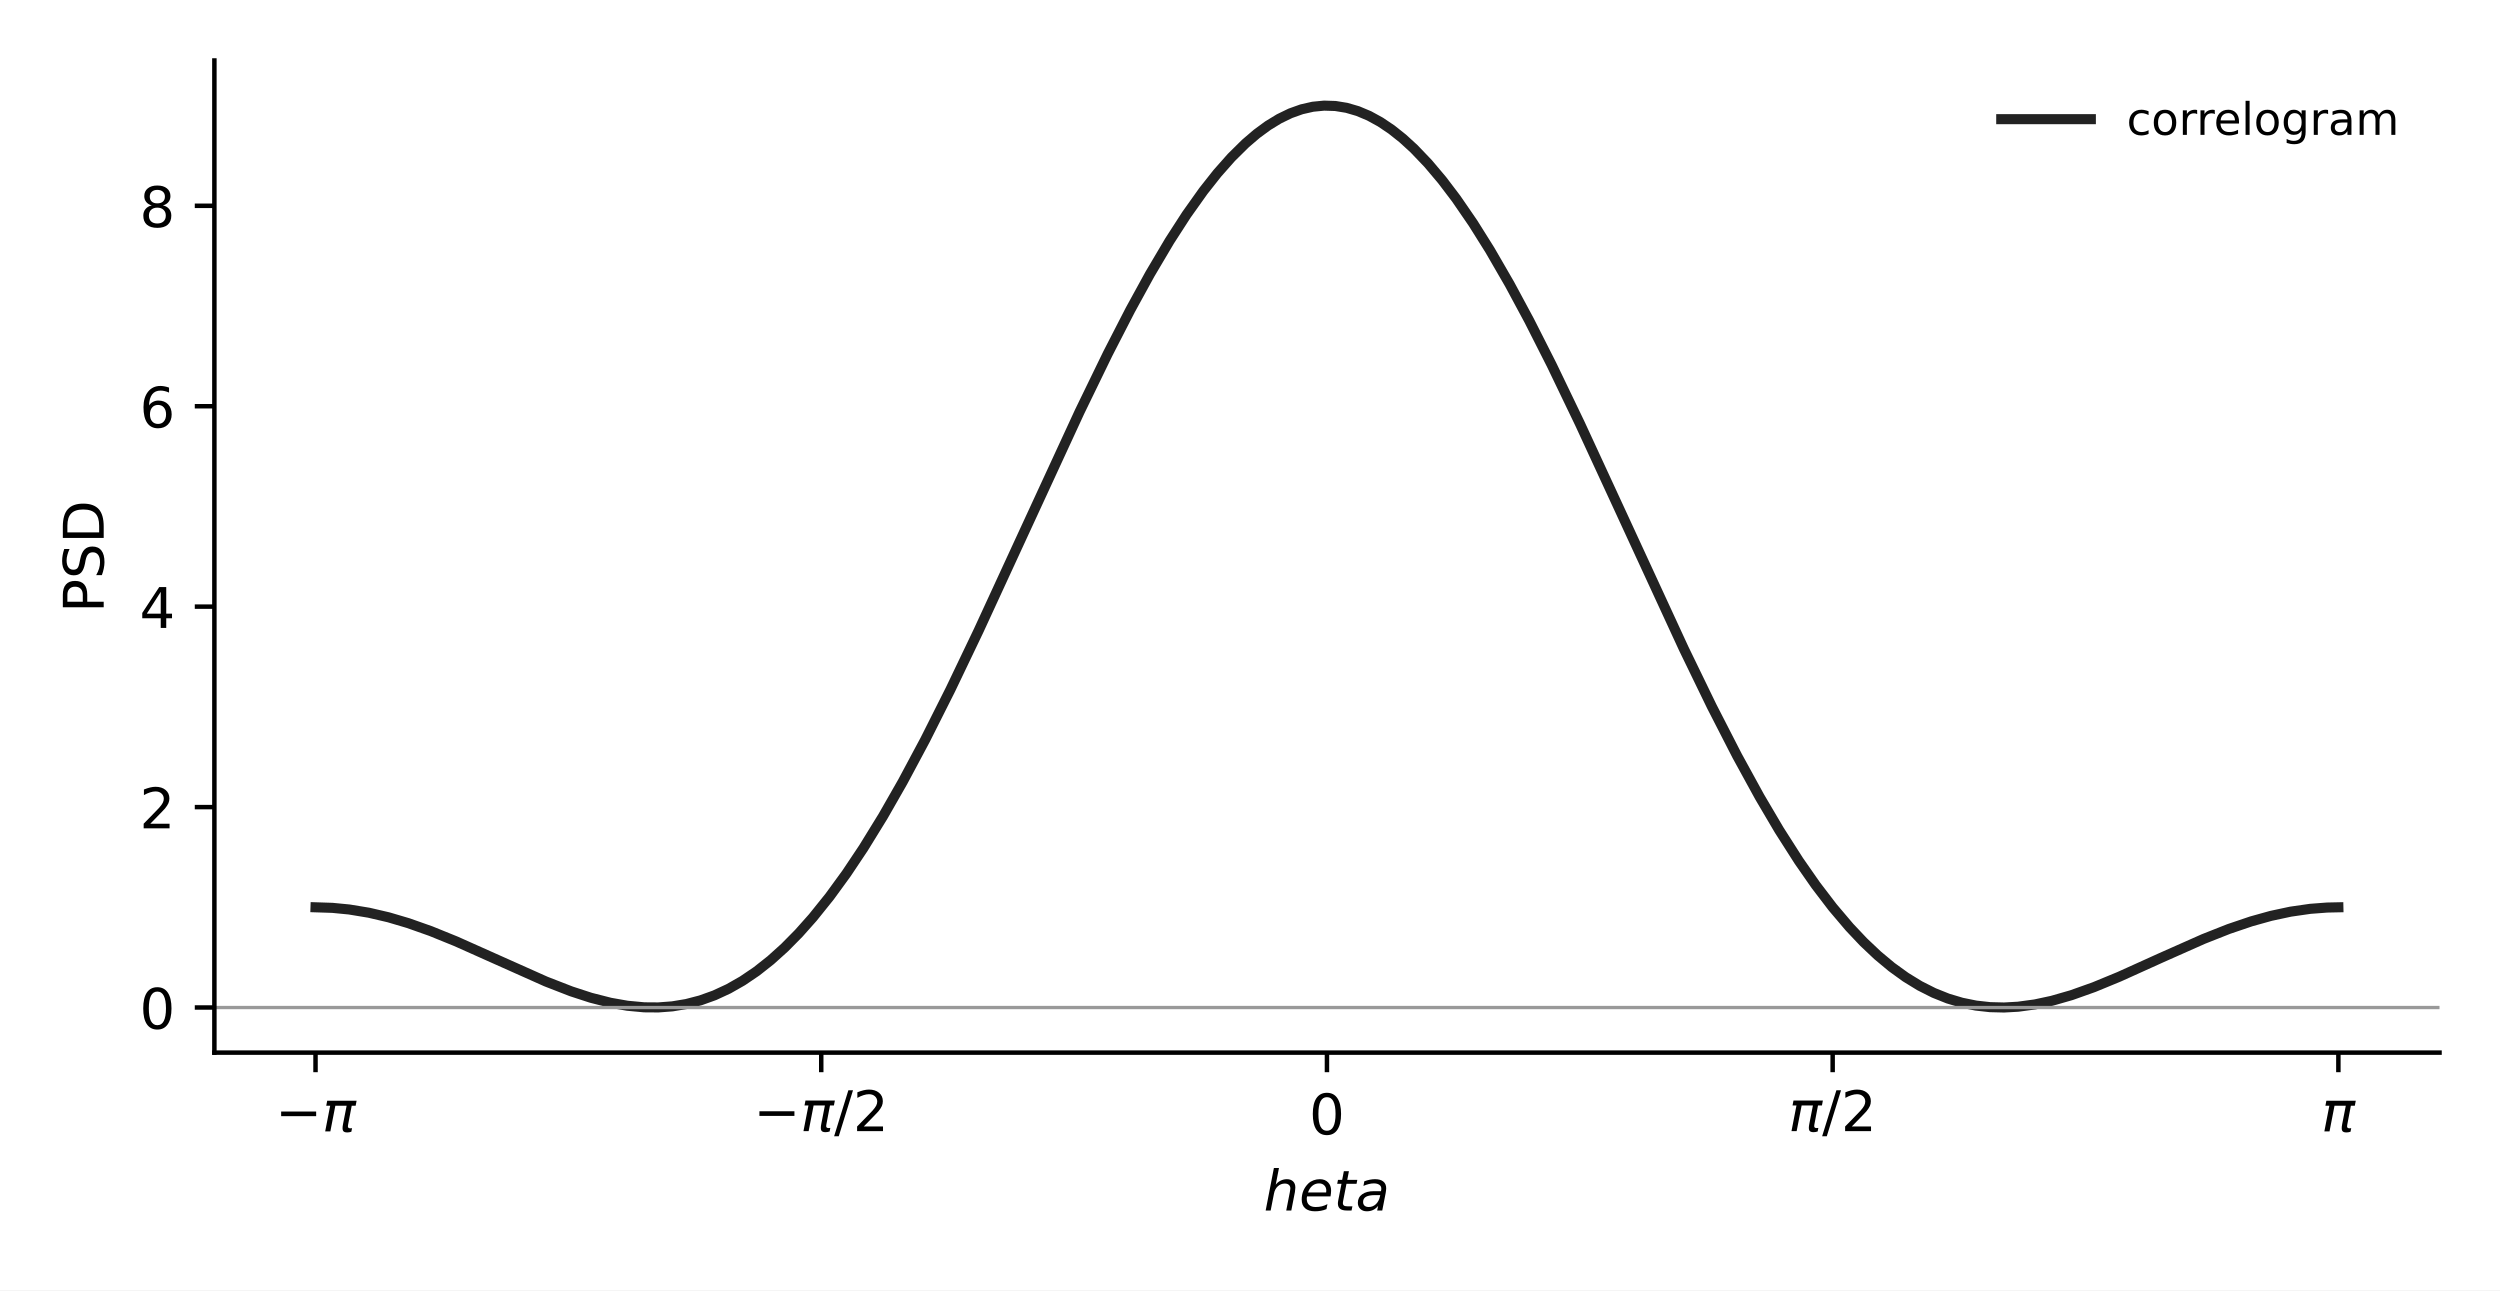
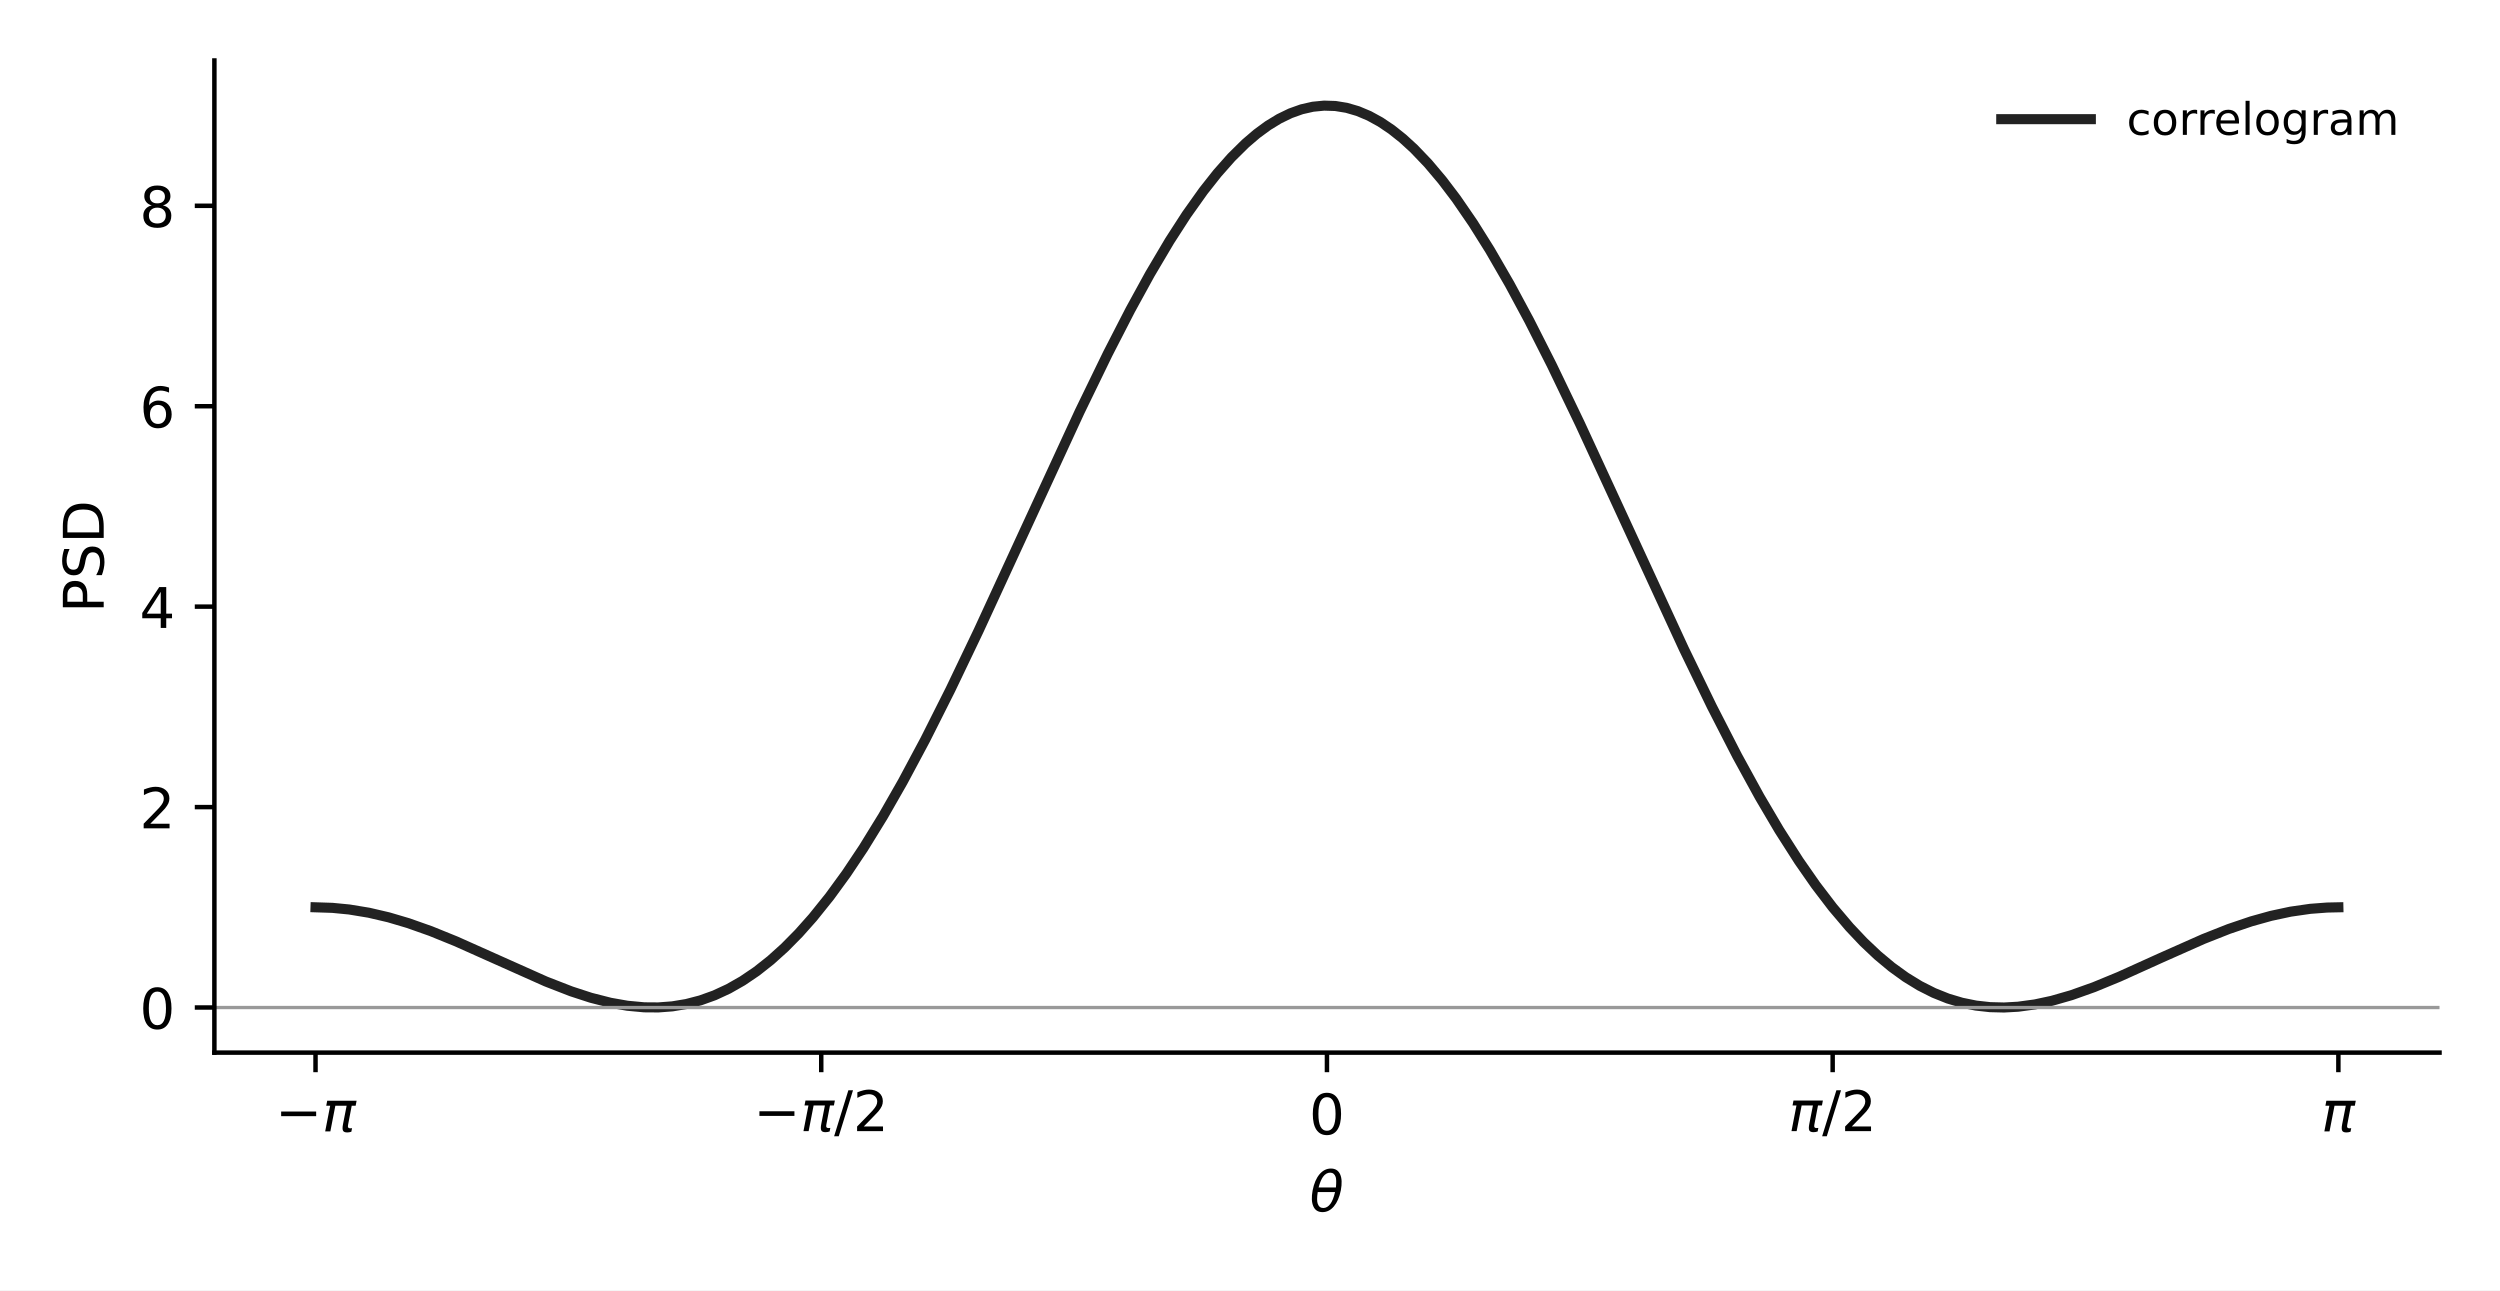
<svg xmlns="http://www.w3.org/2000/svg" xmlns:xlink="http://www.w3.org/1999/xlink" width="446.4pt" height="230.4pt" viewBox="0 0 446.4 230.4" version="1.1">
  <defs>
    <style type="text/css">*{stroke-linejoin: round; stroke-linecap: butt}</style>
  </defs>
  <g id="figure_1">
    <g id="patch_1">
      <path d="M 0 230.4  L 446.4 230.4  L 446.4 0  L 0 0  z " style="fill: #ffffff" />
    </g>
    <g id="axes_1">
      <g id="patch_2">
        <path d="M 38.28 187.955  L 435.6 187.955  L 435.6 10.8  L 38.28 10.8  z " style="fill: #ffffff" />
      </g>
      <g id="matplotlib.axis_1">
        <g id="xtick_1">
          <g id="line2d_1">
            <defs>
-               <path id="m81dafe24c6" d="M 0 0  L 0 3.5  " style="stroke: #000000; stroke-width: 0.8" />
+               <path id="m3dc65990a3" d="M 0 0  L 0 3.5  " style="stroke: #000000; stroke-width: 0.8" />
            </defs>
            <g>
-               <use xlink:href="#m81dafe24c6" x="56.34" y="187.955" style="stroke: #000000; stroke-width: 0.8" />
+               <use xlink:href="#m3dc65990a3" x="56.34" y="187.955" style="stroke: #000000; stroke-width: 0.8" />
            </g>
          </g>
          <g id="text_1">
            <g transform="translate(49.14 202.553)">
              <text>
                <tspan x="0" y="-0.531" style="font-size: 10px; font-family: 'DejaVu Sans'">−</tspan>
                <tspan x="8.379" y="-0.531" style="font-style: oblique; font-size: 10px; font-family: 'DejaVu Sans'">π</tspan>
              </text>
            </g>
          </g>
        </g>
        <g id="xtick_2">
          <g id="line2d_2">
            <g>
-               <use xlink:href="#m81dafe24c6" x="146.64" y="187.955" style="stroke: #000000; stroke-width: 0.8" />
+               <use xlink:href="#m3dc65990a3" x="146.64" y="187.955" style="stroke: #000000; stroke-width: 0.8" />
            </g>
          </g>
          <g id="text_2">
            <g transform="translate(134.54 202.553)">
              <text>
                <tspan x="0" y="-0.578" style="font-size: 10px; font-family: 'DejaVu Sans'">−</tspan>
                <tspan x="14.399" y="-0.578" style="font-size: 10px; font-family: 'DejaVu Sans'">/</tspan>
                <tspan x="17.769" y="-0.578" style="font-size: 10px; font-family: 'DejaVu Sans'">2</tspan>
                <tspan x="8.379" y="-0.578" style="font-style: oblique; font-size: 10px; font-family: 'DejaVu Sans'">π</tspan>
              </text>
            </g>
          </g>
        </g>
        <g id="xtick_3">
          <g id="line2d_3">
            <g>
-               <use xlink:href="#m81dafe24c6" x="236.94" y="187.955" style="stroke: #000000; stroke-width: 0.8" />
+               <use xlink:href="#m3dc65990a3" x="236.94" y="187.955" style="stroke: #000000; stroke-width: 0.8" />
            </g>
          </g>
          <g id="text_3">
            <text style="font-size: 10px; font-family: 'DejaVu Sans', 'Bitstream Vera Sans', 'Computer Modern Sans Serif', 'Lucida Grande', 'Verdana', 'Geneva', 'Lucid', 'Arial', 'Helvetica', 'Avant Garde', sans-serif; text-anchor: middle" x="236.94" y="202.553" transform="rotate(-0 236.94 202.553)">0</text>
          </g>
        </g>
        <g id="xtick_4">
          <g id="line2d_4">
            <g>
-               <use xlink:href="#m81dafe24c6" x="327.24" y="187.955" style="stroke: #000000; stroke-width: 0.8" />
+               <use xlink:href="#m3dc65990a3" x="327.24" y="187.955" style="stroke: #000000; stroke-width: 0.8" />
            </g>
          </g>
          <g id="text_4">
            <g transform="translate(319.34 202.553)">
              <text>
                <tspan x="0" y="-0.578" style="font-style: oblique; font-size: 10px; font-family: 'DejaVu Sans'">π</tspan>
                <tspan x="6.021" y="-0.578" style="font-size: 10px; font-family: 'DejaVu Sans'">/</tspan>
                <tspan x="9.39" y="-0.578" style="font-size: 10px; font-family: 'DejaVu Sans'">2</tspan>
              </text>
            </g>
          </g>
        </g>
        <g id="xtick_5">
          <g id="line2d_5">
            <g>
-               <use xlink:href="#m81dafe24c6" x="417.54" y="187.955" style="stroke: #000000; stroke-width: 0.8" />
+               <use xlink:href="#m3dc65990a3" x="417.54" y="187.955" style="stroke: #000000; stroke-width: 0.8" />
            </g>
          </g>
          <g id="text_5">
            <g transform="translate(414.49 202.553)">
              <text>
                <tspan x="0" y="-0.531" style="font-style: oblique; font-size: 10px; font-family: 'DejaVu Sans'">π</tspan>
              </text>
            </g>
          </g>
        </g>
        <g id="text_6">
-           <g transform="translate(225.64 216.5553)">
+           <g transform="translate(233.84 216.6553)">
            <text>
-               <tspan x="0" y="-0.406" style="font-style: oblique; font-size: 10px; font-family: 'DejaVu Sans'">h</tspan>
-               <tspan x="6.338" y="-0.406" style="font-style: oblique; font-size: 10px; font-family: 'DejaVu Sans'">e</tspan>
-               <tspan x="12.49" y="-0.406" style="font-style: oblique; font-size: 10px; font-family: 'DejaVu Sans'">t</tspan>
-               <tspan x="16.411" y="-0.406" style="font-style: oblique; font-size: 10px; font-family: 'DejaVu Sans'">a</tspan>
+               <tspan x="0" y="-0.328" style="font-style: oblique; font-size: 10px; font-family: 'DejaVu Sans'">θ</tspan>
            </text>
          </g>
        </g>
      </g>
      <g id="matplotlib.axis_2">
        <g id="ytick_1">
          <g id="line2d_6">
            <defs>
-               <path id="m0af3a8acc5" d="M 0 0  L -3.5 0  " style="stroke: #000000; stroke-width: 0.8" />
+               <path id="ma43da6e200" d="M 0 0  L -3.5 0  " style="stroke: #000000; stroke-width: 0.8" />
            </defs>
            <g>
-               <use xlink:href="#m0af3a8acc5" x="38.28" y="179.903" style="stroke: #000000; stroke-width: 0.8" />
+               <use xlink:href="#ma43da6e200" x="38.28" y="179.903" style="stroke: #000000; stroke-width: 0.8" />
            </g>
          </g>
          <g id="text_7">
            <text style="font-size: 10px; font-family: 'DejaVu Sans', 'Bitstream Vera Sans', 'Computer Modern Sans Serif', 'Lucida Grande', 'Verdana', 'Geneva', 'Lucid', 'Arial', 'Helvetica', 'Avant Garde', sans-serif; text-anchor: end" x="31.28" y="183.702" transform="rotate(-0 31.28 183.7016)">0</text>
          </g>
        </g>
        <g id="ytick_2">
          <g id="line2d_7">
            <g>
-               <use xlink:href="#m0af3a8acc5" x="38.28" y="144.114" style="stroke: #000000; stroke-width: 0.8" />
+               <use xlink:href="#ma43da6e200" x="38.28" y="144.114" style="stroke: #000000; stroke-width: 0.8" />
            </g>
          </g>
          <g id="text_8">
            <text style="font-size: 10px; font-family: 'DejaVu Sans', 'Bitstream Vera Sans', 'Computer Modern Sans Serif', 'Lucida Grande', 'Verdana', 'Geneva', 'Lucid', 'Arial', 'Helvetica', 'Avant Garde', sans-serif; text-anchor: end" x="31.28" y="147.913" transform="rotate(-0 31.28 147.9127)">2</text>
          </g>
        </g>
        <g id="ytick_3">
          <g id="line2d_8">
            <g>
-               <use xlink:href="#m0af3a8acc5" x="38.28" y="108.325" style="stroke: #000000; stroke-width: 0.8" />
+               <use xlink:href="#ma43da6e200" x="38.28" y="108.325" style="stroke: #000000; stroke-width: 0.8" />
            </g>
          </g>
          <g id="text_9">
            <text style="font-size: 10px; font-family: 'DejaVu Sans', 'Bitstream Vera Sans', 'Computer Modern Sans Serif', 'Lucida Grande', 'Verdana', 'Geneva', 'Lucid', 'Arial', 'Helvetica', 'Avant Garde', sans-serif; text-anchor: end" x="31.28" y="112.124" transform="rotate(-0 31.28 112.1237)">4</text>
          </g>
        </g>
        <g id="ytick_4">
          <g id="line2d_9">
            <g>
-               <use xlink:href="#m0af3a8acc5" x="38.28" y="72.536" style="stroke: #000000; stroke-width: 0.8" />
+               <use xlink:href="#ma43da6e200" x="38.28" y="72.536" style="stroke: #000000; stroke-width: 0.8" />
            </g>
          </g>
          <g id="text_10">
            <text style="font-size: 10px; font-family: 'DejaVu Sans', 'Bitstream Vera Sans', 'Computer Modern Sans Serif', 'Lucida Grande', 'Verdana', 'Geneva', 'Lucid', 'Arial', 'Helvetica', 'Avant Garde', sans-serif; text-anchor: end" x="31.28" y="76.335" transform="rotate(-0 31.28 76.33477)">6</text>
          </g>
        </g>
        <g id="ytick_5">
          <g id="line2d_10">
            <g>
-               <use xlink:href="#m0af3a8acc5" x="38.28" y="36.747" style="stroke: #000000; stroke-width: 0.8" />
+               <use xlink:href="#ma43da6e200" x="38.28" y="36.747" style="stroke: #000000; stroke-width: 0.8" />
            </g>
          </g>
          <g id="text_11">
            <text style="font-size: 10px; font-family: 'DejaVu Sans', 'Bitstream Vera Sans', 'Computer Modern Sans Serif', 'Lucida Grande', 'Verdana', 'Geneva', 'Lucid', 'Arial', 'Helvetica', 'Avant Garde', sans-serif; text-anchor: end" x="31.28" y="40.546" transform="rotate(-0 31.28 40.54582)">8</text>
          </g>
        </g>
        <g id="text_12">
          <text style="font-size: 10px; font-family: 'DejaVu Sans', 'Bitstream Vera Sans', 'Computer Modern Sans Serif', 'Lucida Grande', 'Verdana', 'Geneva', 'Lucid', 'Arial', 'Helvetica', 'Avant Garde', sans-serif; text-anchor: middle" x="18.515" y="99.378" transform="rotate(-90 18.51516 99.37766)">PSD</text>
        </g>
      </g>
      <g id="line2d_11">
-         <path d="M 56.34 162.008  L 59.35 162.106  L 62.36 162.398  L 65.872 162.977  L 69.383 163.796  L 72.895 164.835  L 76.908 166.254  L 81.423 168.086  L 87.945 171.002  L 97.477 175.259  L 101.992 177.014  L 105.503 178.16  L 109.015 179.056  L 112.025 179.587  L 115.035 179.867  L 117.543 179.886  L 120.052 179.696  L 122.56 179.28  L 125.068 178.627  L 127.577 177.725  L 130.085 176.564  L 132.593 175.135  L 135.102 173.434  L 137.61 171.454  L 140.118 169.194  L 142.627 166.653  L 145.135 163.833  L 148.145 160.086  L 151.155 155.952  L 154.165 151.446  L 157.677 145.745  L 161.188 139.599  L 165.202 132.09  L 169.717 123.113  L 174.733 112.629  L 182.258 96.306  L 192.793 73.482  L 197.81 63.152  L 201.823 55.346  L 205.335 48.941  L 208.847 43.007  L 211.857 38.343  L 214.867 34.109  L 217.375 30.934  L 219.883 28.099  L 222.392 25.62  L 224.398 23.902  L 226.405 22.428  L 228.412 21.203  L 230.418 20.23  L 232.425 19.514  L 234.432 19.057  L 236.438 18.861  L 238.445 18.926  L 240.452 19.253  L 242.458 19.84  L 244.465 20.684  L 246.472 21.784  L 248.478 23.135  L 250.485 24.731  L 252.492 26.568  L 255 29.191  L 257.508 32.164  L 260.017 35.47  L 263.027 39.852  L 266.037 44.651  L 269.548 50.726  L 273.06 57.252  L 277.073 65.173  L 282.09 75.606  L 289.113 90.81  L 300.652 115.82  L 305.668 126.16  L 310.183 134.962  L 314.197 142.285  L 317.708 148.245  L 321.22 153.744  L 324.23 158.066  L 327.24 162.008  L 330.25 165.558  L 332.758 168.211  L 335.267 170.584  L 337.775 172.675  L 340.283 174.488  L 342.792 176.025  L 345.3 177.292  L 347.808 178.297  L 350.317 179.048  L 352.825 179.557  L 355.333 179.836  L 357.842 179.899  L 360.35 179.76  L 363.36 179.351  L 366.37 178.706  L 369.882 177.696  L 373.895 176.267  L 378.41 174.405  L 385.935 171.002  L 393.46 167.662  L 397.975 165.878  L 401.988 164.517  L 405.5 163.538  L 409.012 162.786  L 412.523 162.28  L 415.533 162.052  L 417.54 162.008  L 417.54 162.008  " clip-path="url(#pb50f763917)" style="fill: none; stroke: #222222; stroke-width: 1.8; stroke-linecap: square" />
+         <path d="M 56.34 162.008  L 59.35 162.106  L 62.36 162.398  L 65.872 162.977  L 69.383 163.796  L 72.895 164.835  L 76.908 166.254  L 81.423 168.086  L 87.945 171.002  L 97.477 175.259  L 101.992 177.014  L 105.503 178.16  L 109.015 179.056  L 112.025 179.587  L 115.035 179.867  L 117.543 179.886  L 120.052 179.696  L 122.56 179.28  L 125.068 178.627  L 127.577 177.725  L 130.085 176.564  L 132.593 175.135  L 135.102 173.434  L 137.61 171.454  L 140.118 169.194  L 142.627 166.653  L 145.135 163.833  L 148.145 160.086  L 151.155 155.952  L 154.165 151.446  L 157.677 145.745  L 161.188 139.599  L 165.202 132.09  L 169.717 123.113  L 174.733 112.629  L 182.258 96.306  L 192.793 73.482  L 197.81 63.152  L 201.823 55.346  L 205.335 48.941  L 208.847 43.007  L 211.857 38.343  L 214.867 34.109  L 217.375 30.934  L 219.883 28.099  L 222.392 25.62  L 224.398 23.902  L 226.405 22.428  L 228.412 21.203  L 230.418 20.23  L 232.425 19.514  L 234.432 19.057  L 236.438 18.861  L 238.445 18.926  L 240.452 19.253  L 242.458 19.84  L 244.465 20.684  L 246.472 21.784  L 248.478 23.135  L 250.485 24.731  L 252.492 26.568  L 255 29.191  L 257.508 32.164  L 260.017 35.47  L 263.027 39.852  L 266.037 44.651  L 269.548 50.726  L 273.06 57.252  L 277.073 65.173  L 282.09 75.606  L 289.113 90.81  L 300.652 115.82  L 305.668 126.16  L 310.183 134.962  L 314.197 142.285  L 317.708 148.245  L 321.22 153.744  L 324.23 158.066  L 327.24 162.008  L 330.25 165.558  L 332.758 168.211  L 335.267 170.584  L 337.775 172.675  L 340.283 174.488  L 342.792 176.025  L 345.3 177.292  L 347.808 178.297  L 350.317 179.048  L 352.825 179.557  L 355.333 179.836  L 357.842 179.899  L 360.35 179.76  L 363.36 179.351  L 366.37 178.706  L 369.882 177.696  L 373.895 176.267  L 378.41 174.405  L 385.935 171.002  L 393.46 167.662  L 397.975 165.878  L 401.988 164.517  L 405.5 163.538  L 409.012 162.786  L 412.523 162.28  L 415.533 162.052  L 417.54 162.008  L 417.54 162.008  " clip-path="url(#p303643cf13)" style="fill: none; stroke: #222222; stroke-width: 1.8; stroke-linecap: square" />
      </g>
      <g id="line2d_12">
-         <path d="M 38.28 179.903  L 435.6 179.903  " clip-path="url(#pb50f763917)" style="fill: none; stroke: #999999; stroke-width: 0.6; stroke-linecap: square" />
+         <path d="M 38.28 179.903  L 435.6 179.903  " clip-path="url(#p303643cf13)" style="fill: none; stroke: #999999; stroke-width: 0.6; stroke-linecap: square" />
      </g>
      <g id="patch_3">
        <path d="M 38.28 187.955  L 38.28 10.8  " style="fill: none; stroke: #000000; stroke-width: 0.8; stroke-linejoin: miter; stroke-linecap: square" />
      </g>
      <g id="patch_4">
        <path d="M 38.28 187.955  L 435.6 187.955  " style="fill: none; stroke: #000000; stroke-width: 0.8; stroke-linejoin: miter; stroke-linecap: square" />
      </g>
      <g id="legend_1">
        <g id="line2d_13">
          <path d="M 357.342 21.279  L 365.342 21.279  L 373.342 21.279  " style="fill: none; stroke: #222222; stroke-width: 1.8; stroke-linecap: square" />
        </g>
        <g id="text_13">
          <text style="font-size: 8px; font-family: 'DejaVu Sans', 'Bitstream Vera Sans', 'Computer Modern Sans Serif', 'Lucida Grande', 'Verdana', 'Geneva', 'Lucid', 'Arial', 'Helvetica', 'Avant Garde', sans-serif; text-anchor: start" x="379.743" y="24.079" transform="rotate(-0 379.7425 24.07875)">correlogram</text>
        </g>
      </g>
    </g>
  </g>
  <defs>
-     <clipPath id="pb50f763917">
+     <clipPath id="p303643cf13">
      <rect x="38.28" y="10.8" width="397.32" height="177.155" />
    </clipPath>
  </defs>
</svg>
